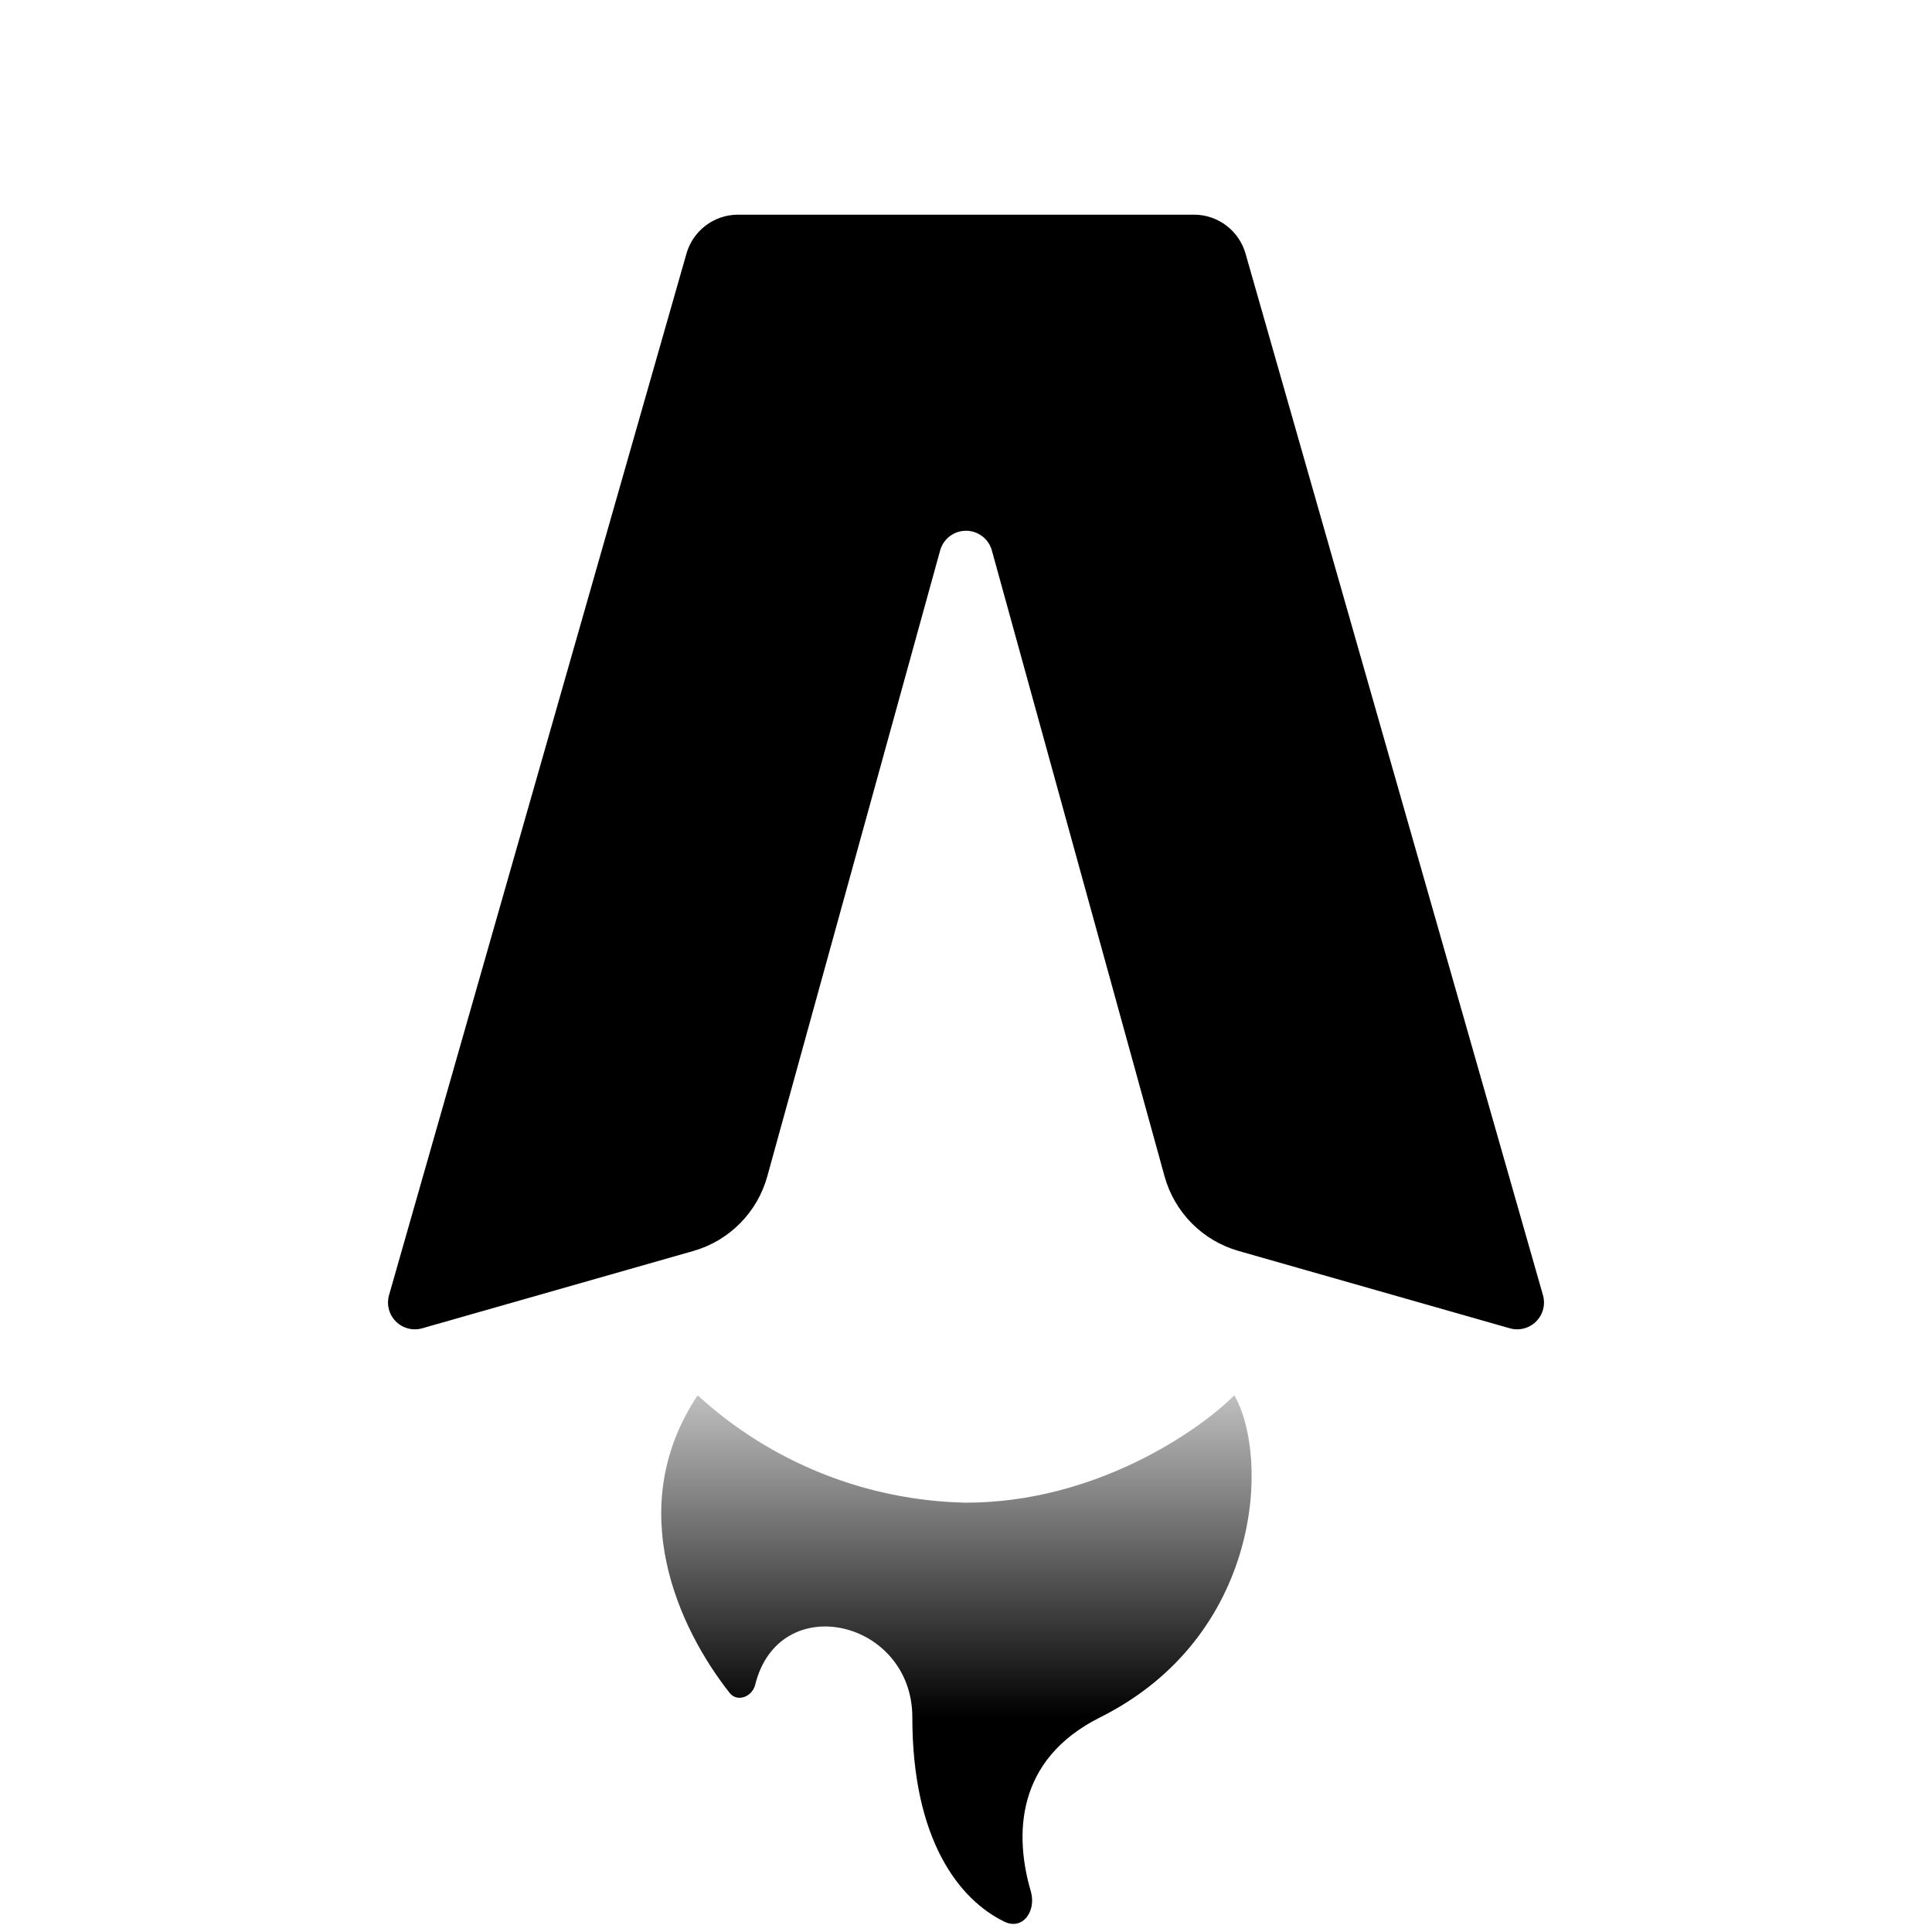
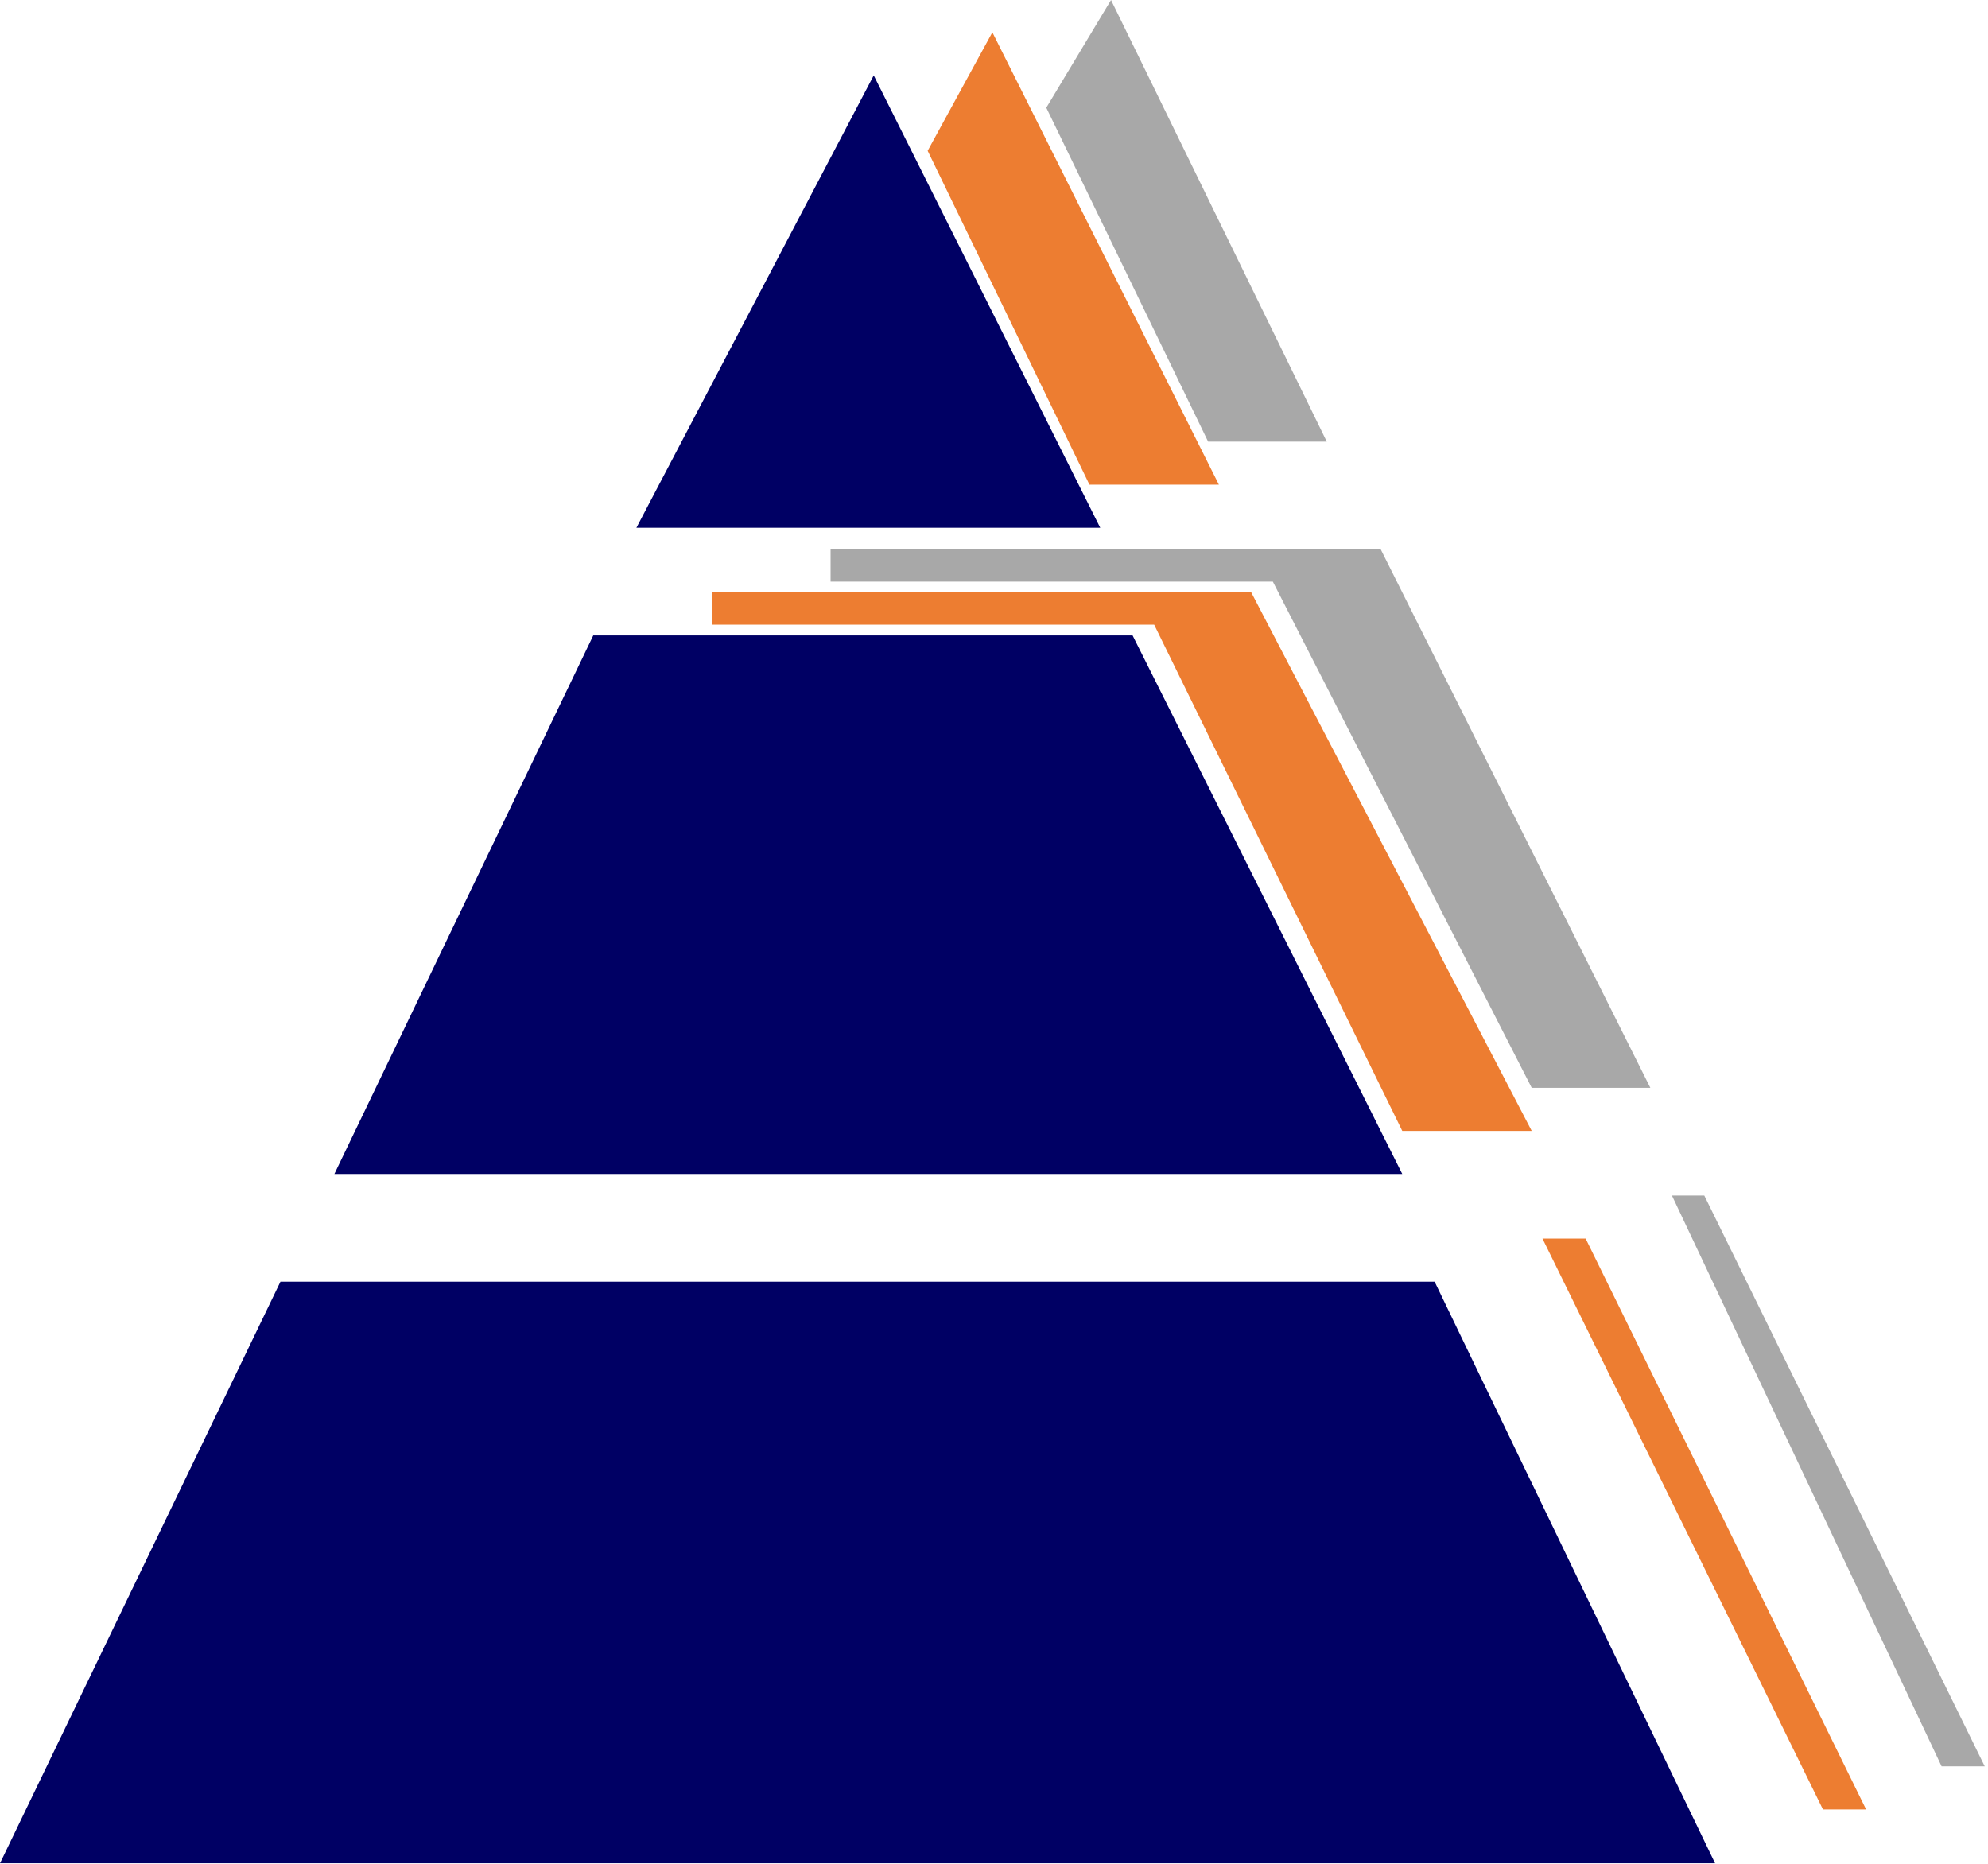
- <svg xmlns="http://www.w3.org/2000/svg" fill="none" viewBox="0 0 36 36">
-   <path fill="#000" d="M22.25 4h-8.5a1 1 0 0 0-.96.73l-5.54 19.4a.5.5 0 0 0 .62.62l5.05-1.44a2 2 0 0 0 1.38-1.4l3.22-11.66a.5.5 0 0 1 .96 0l3.22 11.67a2 2 0 0 0 1.38 1.39l5.05 1.44a.5.5 0 0 0 .62-.62l-5.54-19.4a1 1 0 0 0-.96-.73Z" />
-   <path fill="url(#gradient)" d="M18 28a7.63 7.63 0 0 1-5-2c-1.4 2.1-.35 4.35.6 5.55.14.17.41.07.47-.15.44-1.8 2.93-1.22 2.93.6 0 2.28.87 3.4 1.72 3.81.34.16.59-.2.49-.56-.31-1.05-.29-2.46 1.29-3.25 3-1.5 3.17-4.83 2.5-6-.67.67-2.6 2-5 2Z" />
-   <defs>
-     <linearGradient id="gradient" x1="16" x2="16" y1="32" y2="24" gradientUnits="userSpaceOnUse">
-       <stop stop-color="#000" />
-       <stop offset="1" stop-color="#000" stop-opacity="0" />
-     </linearGradient>
-   </defs>
-   <style>
-     @media (prefers-color-scheme:dark){:root{filter:invert(100%)}}
-   </style>
+ <svg xmlns="http://www.w3.org/2000/svg" width="239" height="224" viewBox="0 0 239 224" fill="none">
+   <path d="M165.989 66.035L198.408 130.775H184.144L153.021 69.919H99.853V66.035H165.989Z" fill="#A8A8A8" />
+   <path d="M133.569 0L159.505 53.087H145.24L125.788 12.948L133.569 0Z" fill="#A8A8A8" />
+   <path d="M206.189 224H0L33.716 154.081H172.473L206.189 224Z" fill="#000064" />
+   <path d="M136.163 76.393L168.582 141.133H40.2L71.323 76.393H136.163Z" fill="#000064" />
+   <path d="M105.04 9.064L132.272 63.445H76.51L105.04 9.064Z" fill="#000064" />
+   <path d="M224.344 217.526H219.157L185.44 148.902H190.628L224.344 217.526Z" fill="#ED7D31" />
+   <path d="M150.427 71.214L184.144 135.954H168.582L138.756 75.098H85.588V71.214H150.427Z" fill="#ED7D31" />
+   <path d="M119.304 3.884L146.537 58.266H130.975L111.524 18.127L119.304 3.884Z" fill="#ED7D31" />
+   <path d="M204.892 143.723L238.609 212.347H233.422L201.002 143.723H204.892Z" fill="#A8A8A8" />
</svg>
